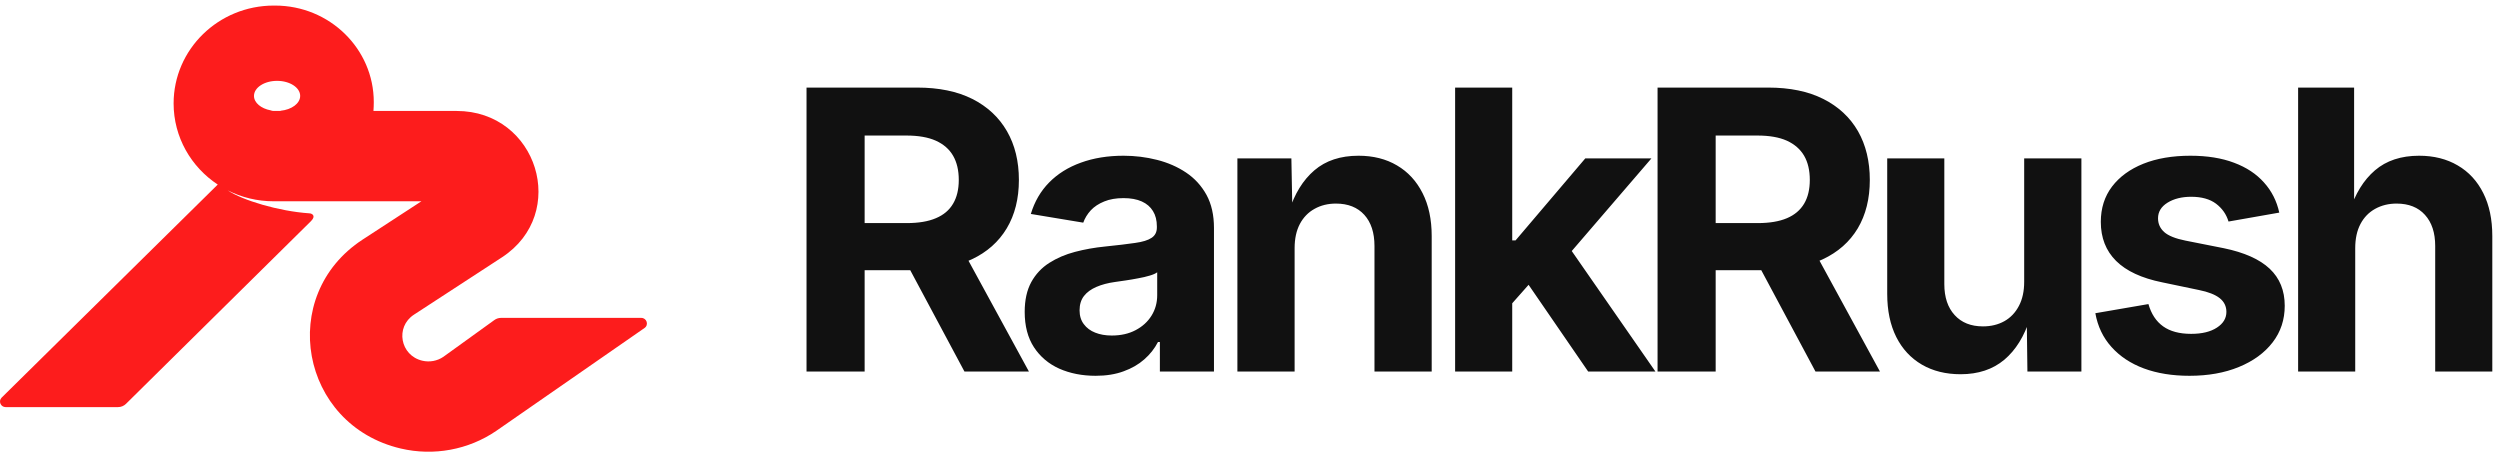
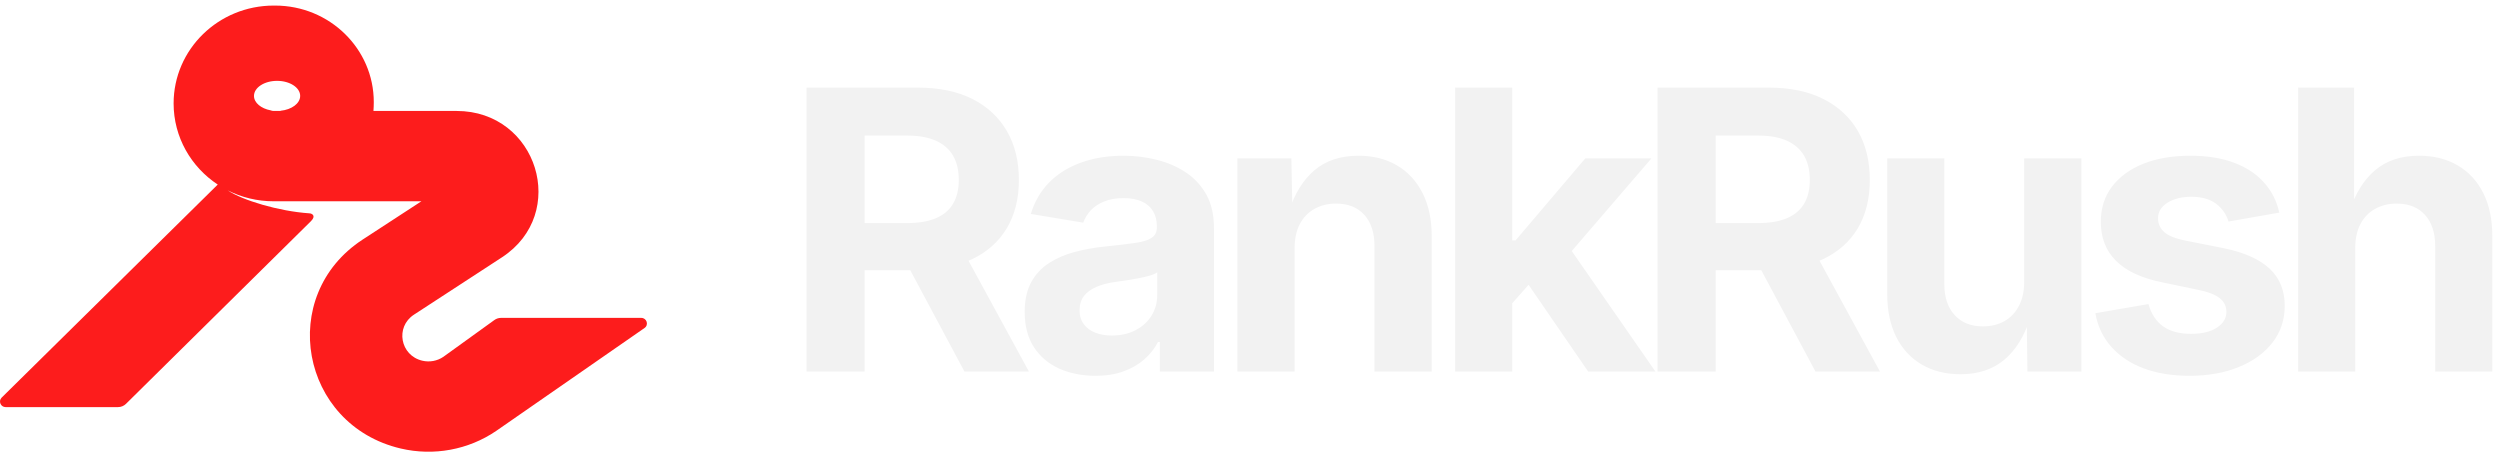
<svg xmlns="http://www.w3.org/2000/svg" data-logo="logo" viewBox="0 0 224.14 41" width="224.14" height="41">
  <g style="opacity: 1;" id="logogram" transform="translate(0, 0.5)&#10;    rotate(0 29 20)">
    <path fill-rule="evenodd" clip-rule="evenodd" d="M24.663 0C29.55 0 33.512 3.875 33.512 8.652C33.512 8.919 33.5 9.184 33.482 9.448H40.937C48.187 9.448 51.034 18.641 45.001 22.572L37.113 27.712C35.415 28.819 35.88 31.374 37.865 31.84C38.514 31.992 39.2 31.866 39.748 31.493L44.324 28.193C44.498 28.067 44.707 28 44.922 28H57.492C57.987 28 58.189 28.628 57.784 28.909L44.478 38.14C41.99 39.832 38.88 40.405 35.932 39.713C26.919 37.599 24.806 26.002 32.519 20.975L37.782 17.546H29.705H24.536C23.052 17.546 21.65 17.193 20.417 16.569C21.731 17.453 24.98 18.438 27.722 18.625C27.966 18.625 28.363 18.838 27.89 19.318L11.295 35.707C11.105 35.895 10.847 36 10.578 36H0.508C0.056 36 -0.17 35.461 0.15 35.146L19.522 16.047C17.135 14.471 15.565 11.801 15.565 8.773C15.565 3.929 19.582 0 24.538 0H24.663ZM24.842 6.749C23.698 6.749 22.771 7.353 22.771 8.099C22.771 8.713 23.402 9.23 24.265 9.393C24.349 9.428 24.441 9.448 24.538 9.448H25.153C25.154 9.442 25.154 9.436 25.155 9.43C26.149 9.332 26.912 8.774 26.913 8.099C26.913 7.353 25.985 6.749 24.842 6.749Z" fill="#FD1C1C" />
  </g>
  <g style="opacity: 1;" id="logotype" transform="translate(64, 7.312012)">
-     <path fill="#111111" d="M13.52 26L8.31 26L8.31 0.54L18.24 0.54Q21.14 0.54 23.18 1.56Q25.21 2.59 26.28 4.45Q27.35 6.31 27.35 8.82L27.35 8.82Q27.35 11.34 26.26 13.16Q25.17 14.98 23.12 15.94Q21.06 16.91 18.12 16.91L18.12 16.91L11.38 16.91L11.38 12.69L17.28 12.69Q18.89 12.69 19.91 12.25Q20.94 11.82 21.45 10.95Q21.96 10.09 21.96 8.82L21.96 8.82Q21.96 7.53 21.45 6.65Q20.94 5.77 19.90 5.30Q18.87 4.84 17.26 4.84L17.26 4.84L13.52 4.84L13.52 26ZM28.25 26L22.47 26L16.27 14.41L21.93 14.41L28.25 26ZM34.23 26.38L34.23 26.38Q32.42 26.38 30.97 25.74Q29.53 25.09 28.70 23.82Q27.87 22.55 27.87 20.65L27.87 20.65Q27.87 19.06 28.46 17.98Q29.05 16.91 30.07 16.26Q31.09 15.61 32.38 15.27Q33.67 14.93 35.08 14.79L35.08 14.79Q36.74 14.62 37.76 14.47Q38.78 14.33 39.25 14.01Q39.72 13.70 39.72 13.08L39.72 13.08L39.72 12.99Q39.72 12.17 39.37 11.61Q39.03 11.05 38.37 10.75Q37.70 10.45 36.73 10.45L36.73 10.45Q35.73 10.45 35.00 10.75Q34.26 11.05 33.80 11.54Q33.34 12.04 33.12 12.65L33.12 12.65L28.42 11.87Q28.92 10.21 30.06 9.05Q31.21 7.88 32.91 7.27Q34.61 6.65 36.73 6.65L36.73 6.65Q38.28 6.65 39.73 7.02Q41.19 7.39 42.34 8.16Q43.49 8.93 44.17 10.16Q44.84 11.39 44.84 13.13L44.84 13.13L44.84 26L39.99 26L39.99 23.35L39.82 23.35Q39.36 24.24 38.59 24.91Q37.82 25.59 36.73 25.98Q35.65 26.38 34.23 26.38ZM35.68 22.77L35.68 22.77Q36.90 22.77 37.81 22.29Q38.73 21.81 39.24 20.99Q39.75 20.17 39.75 19.16L39.75 19.16L39.75 17.10Q39.53 17.27 39.07 17.40Q38.61 17.54 38.04 17.64Q37.48 17.75 36.93 17.83Q36.38 17.92 35.96 17.97L35.96 17.97Q35.02 18.10 34.30 18.41Q33.58 18.72 33.19 19.22Q32.79 19.73 32.79 20.51L32.79 20.51Q32.79 21.25 33.17 21.75Q33.55 22.26 34.19 22.51Q34.83 22.77 35.68 22.77ZM52.07 14.94L52.07 14.94L52.07 26L46.94 26L46.94 6.89L51.78 6.89L51.87 11.66L51.56 11.66Q52.31 9.27 53.84 7.96Q55.37 6.65 57.80 6.65L57.80 6.65Q59.78 6.65 61.25 7.52Q62.72 8.38 63.54 10.00Q64.36 11.61 64.36 13.85L64.36 13.85L64.36 26L59.23 26L59.23 14.74Q59.23 12.96 58.32 11.95Q57.40 10.94 55.78 10.94L55.78 10.94Q54.70 10.94 53.86 11.41Q53.01 11.88 52.54 12.77Q52.07 13.66 52.07 14.94ZM74.59 16.48L71.11 20.41L71.11 14.24L71.88 14.24L78.13 6.89L84.06 6.89L75.81 16.48L74.59 16.48ZM71.58 26L66.46 26L66.46 0.54L71.58 0.54L71.58 26ZM84.42 26L78.39 26L72.64 17.63L76.08 13.99L84.42 26ZM89.82 26L84.61 26L84.61 0.54L94.53 0.54Q97.44 0.54 99.47 1.56Q101.51 2.59 102.58 4.45Q103.64 6.31 103.64 8.82L103.64 8.82Q103.64 11.34 102.56 13.16Q101.47 14.98 99.41 15.94Q97.35 16.91 94.41 16.91L94.41 16.91L87.68 16.91L87.68 12.69L93.58 12.69Q95.18 12.69 96.21 12.25Q97.23 11.82 97.75 10.95Q98.26 10.09 98.26 8.82L98.26 8.82Q98.26 7.53 97.75 6.65Q97.23 5.77 96.20 5.30Q95.17 4.84 93.56 4.84L93.56 4.84L89.82 4.84L89.82 26ZM104.55 26L98.77 26L92.57 14.41L98.23 14.41L104.55 26ZM111.78 26.24L111.78 26.24Q109.79 26.24 108.31 25.38Q106.82 24.51 106.01 22.90Q105.20 21.28 105.20 19.04L105.20 19.04L105.20 6.89L110.32 6.89L110.32 18.16Q110.32 19.93 111.25 20.94Q112.17 21.95 113.78 21.95L113.78 21.95Q114.87 21.95 115.71 21.48Q116.54 21.01 117.01 20.11Q117.48 19.22 117.48 17.95L117.48 17.95L117.48 6.89L122.61 6.89L122.61 26L117.77 26L117.71 21.23L118.00 21.23Q117.24 23.64 115.70 24.94Q114.15 26.24 111.78 26.24ZM132.30 26.38L132.30 26.38Q129.99 26.38 128.21 25.72Q126.44 25.06 125.31 23.80Q124.18 22.55 123.86 20.77L123.86 20.77L128.62 19.95Q129.00 21.28 129.94 21.95Q130.88 22.62 132.45 22.62L132.45 22.62Q133.91 22.62 134.76 22.06Q135.61 21.51 135.61 20.65L135.61 20.65Q135.61 19.90 135.01 19.42Q134.40 18.94 133.15 18.69L133.15 18.69L129.85 18.00Q127.09 17.44 125.72 16.08Q124.35 14.72 124.35 12.58L124.35 12.58Q124.35 10.74 125.36 9.41Q126.37 8.09 128.16 7.37Q129.96 6.65 132.38 6.65L132.38 6.65Q134.64 6.65 136.30 7.28Q137.96 7.90 138.98 9.05Q140.01 10.19 140.35 11.75L140.35 11.75L135.80 12.55Q135.51 11.58 134.68 10.95Q133.85 10.33 132.45 10.33L132.45 10.33Q131.19 10.33 130.33 10.86Q129.48 11.39 129.48 12.26L129.48 12.26Q129.48 12.99 130.03 13.49Q130.59 13.99 131.94 14.26L131.94 14.26L135.37 14.94Q138.14 15.51 139.49 16.78Q140.84 18.05 140.84 20.10L140.84 20.10Q140.84 21.98 139.75 23.39Q138.66 24.80 136.73 25.59Q134.81 26.38 132.30 26.38ZM147.16 14.94L147.16 14.94L147.16 26L142.04 26L142.04 0.54L147.06 0.54L147.06 11.66L146.65 11.66Q147.40 9.27 148.93 7.96Q150.46 6.65 152.89 6.65L152.89 6.65Q154.87 6.65 156.35 7.52Q157.83 8.38 158.64 10.00Q159.45 11.61 159.45 13.85L159.45 13.85L159.45 26L154.33 26L154.33 14.74Q154.33 12.96 153.41 11.95Q152.50 10.94 150.87 10.94L150.87 10.94Q149.80 10.94 148.95 11.41Q148.10 11.88 147.63 12.77Q147.16 13.66 147.16 14.94Z" />
+     <path fill="#f2f2f2" d="M13.52 26L8.31 26L8.31 0.54L18.24 0.54Q21.14 0.54 23.18 1.56Q25.21 2.59 26.28 4.45Q27.35 6.31 27.35 8.82L27.35 8.82Q27.35 11.34 26.26 13.16Q25.17 14.98 23.12 15.94Q21.06 16.91 18.12 16.91L18.12 16.91L11.38 16.91L11.38 12.69L17.28 12.69Q18.89 12.69 19.91 12.25Q20.94 11.82 21.45 10.95Q21.96 10.09 21.96 8.82L21.96 8.82Q21.96 7.53 21.45 6.65Q20.94 5.77 19.90 5.30Q18.87 4.84 17.26 4.84L17.26 4.84L13.52 4.84L13.52 26ZM28.25 26L22.47 26L16.27 14.41L21.93 14.41L28.25 26ZM34.23 26.38L34.23 26.38Q32.42 26.38 30.97 25.74Q29.53 25.09 28.70 23.82Q27.87 22.55 27.87 20.65L27.87 20.65Q27.87 19.06 28.46 17.98Q29.05 16.91 30.07 16.26Q31.09 15.61 32.38 15.27Q33.67 14.93 35.08 14.79L35.08 14.79Q36.74 14.62 37.76 14.47Q38.78 14.33 39.25 14.01Q39.72 13.70 39.72 13.08L39.72 13.08L39.72 12.99Q39.72 12.17 39.37 11.61Q39.03 11.05 38.37 10.75Q37.70 10.45 36.73 10.45L36.73 10.45Q35.73 10.45 35.00 10.75Q34.26 11.05 33.80 11.54Q33.34 12.04 33.12 12.65L33.12 12.65L28.42 11.87Q28.92 10.21 30.06 9.05Q31.21 7.88 32.91 7.27Q34.61 6.65 36.73 6.65L36.73 6.65Q38.28 6.65 39.73 7.02Q41.19 7.39 42.34 8.16Q43.49 8.93 44.17 10.16Q44.84 11.39 44.84 13.13L44.84 13.13L44.84 26L39.99 26L39.99 23.35L39.82 23.35Q39.36 24.24 38.59 24.91Q37.82 25.59 36.73 25.98Q35.65 26.38 34.23 26.38ZM35.68 22.77L35.68 22.77Q36.90 22.77 37.81 22.29Q38.73 21.81 39.24 20.99Q39.75 20.17 39.75 19.16L39.75 19.16L39.75 17.10Q39.53 17.27 39.07 17.40Q38.61 17.54 38.04 17.64Q37.48 17.75 36.93 17.83Q36.38 17.92 35.96 17.97L35.96 17.97Q35.02 18.10 34.30 18.41Q33.58 18.72 33.19 19.22Q32.79 19.73 32.79 20.51L32.79 20.51Q32.79 21.25 33.17 21.75Q33.55 22.26 34.19 22.51Q34.83 22.77 35.68 22.77ZM52.07 14.94L52.07 14.94L52.07 26L46.94 26L46.94 6.89L51.78 6.89L51.87 11.66L51.56 11.66Q52.31 9.27 53.84 7.96Q55.37 6.65 57.80 6.65L57.80 6.65Q59.78 6.65 61.25 7.52Q62.72 8.38 63.54 10.00Q64.36 11.61 64.36 13.85L64.36 13.85L64.36 26L59.23 26L59.23 14.74Q59.23 12.96 58.32 11.95Q57.40 10.94 55.78 10.94L55.78 10.94Q54.70 10.94 53.86 11.41Q53.01 11.88 52.54 12.77Q52.07 13.66 52.07 14.94ZM74.59 16.48L71.11 20.41L71.11 14.24L71.88 14.24L78.13 6.89L84.06 6.89L75.81 16.48L74.59 16.48ZM71.58 26L66.46 26L66.46 0.54L71.58 0.54L71.58 26ZM84.42 26L78.39 26L72.64 17.63L76.08 13.99L84.42 26ZM89.82 26L84.61 26L84.61 0.54L94.53 0.54Q97.44 0.54 99.47 1.56Q101.51 2.59 102.58 4.45Q103.64 6.31 103.64 8.82L103.64 8.82Q103.64 11.34 102.56 13.16Q101.47 14.98 99.41 15.94Q97.35 16.91 94.41 16.91L94.41 16.91L87.68 16.91L87.68 12.69L93.58 12.69Q95.18 12.69 96.21 12.25Q97.23 11.82 97.75 10.95Q98.26 10.09 98.26 8.82L98.26 8.82Q98.26 7.53 97.75 6.65Q97.23 5.77 96.20 5.30Q95.17 4.84 93.56 4.84L93.56 4.84L89.82 4.84L89.82 26ZM104.55 26L98.77 26L92.57 14.41L98.23 14.41L104.55 26ZM111.78 26.24L111.78 26.24Q109.79 26.24 108.31 25.38Q106.82 24.51 106.01 22.90Q105.20 21.28 105.20 19.04L105.20 19.04L105.20 6.89L110.32 6.89L110.32 18.16Q110.32 19.93 111.25 20.94Q112.17 21.95 113.78 21.95L113.78 21.95Q114.87 21.95 115.71 21.48Q116.54 21.01 117.01 20.11Q117.48 19.22 117.48 17.95L117.48 17.95L117.48 6.89L122.61 6.89L122.61 26L117.77 26L117.71 21.23L118.00 21.23Q117.24 23.64 115.70 24.94Q114.15 26.24 111.78 26.24ZM132.30 26.38L132.30 26.38Q129.99 26.38 128.21 25.72Q126.44 25.06 125.31 23.80Q124.18 22.55 123.86 20.77L123.86 20.77L128.62 19.95Q129.00 21.28 129.94 21.95Q130.88 22.62 132.45 22.62L132.45 22.62Q133.91 22.62 134.76 22.06Q135.61 21.51 135.61 20.65L135.61 20.65Q135.61 19.90 135.01 19.42Q134.40 18.94 133.15 18.69L133.15 18.69L129.85 18.00Q127.09 17.44 125.72 16.08Q124.35 14.72 124.35 12.58L124.35 12.58Q124.35 10.74 125.36 9.41Q126.37 8.09 128.16 7.37Q129.96 6.65 132.38 6.65L132.38 6.65Q134.64 6.65 136.30 7.28Q137.96 7.90 138.98 9.05Q140.01 10.19 140.35 11.75L140.35 11.75L135.80 12.55Q135.51 11.58 134.68 10.95Q133.85 10.33 132.45 10.33L132.45 10.33Q131.19 10.33 130.33 10.86Q129.48 11.39 129.48 12.26L129.48 12.26Q129.48 12.99 130.03 13.49Q130.59 13.99 131.94 14.26L131.94 14.26L135.37 14.94Q138.14 15.51 139.49 16.78Q140.84 18.05 140.84 20.10L140.84 20.10Q140.84 21.98 139.75 23.39Q138.66 24.80 136.73 25.59Q134.81 26.38 132.30 26.38ZM147.16 14.94L147.16 14.94L147.16 26L142.04 26L142.04 0.54L147.06 0.54L147.06 11.66L146.65 11.66Q147.40 9.27 148.93 7.96Q150.46 6.65 152.89 6.65L152.89 6.65Q154.87 6.65 156.35 7.52Q157.83 8.38 158.64 10.00Q159.45 11.61 159.45 13.85L159.45 13.85L159.45 26L154.33 26L154.33 14.74Q154.33 12.96 153.41 11.95Q152.50 10.94 150.87 10.94L150.87 10.94Q149.80 10.94 148.95 11.41Q148.10 11.88 147.63 12.77Q147.16 13.66 147.16 14.94Z" />
  </g>
</svg>
